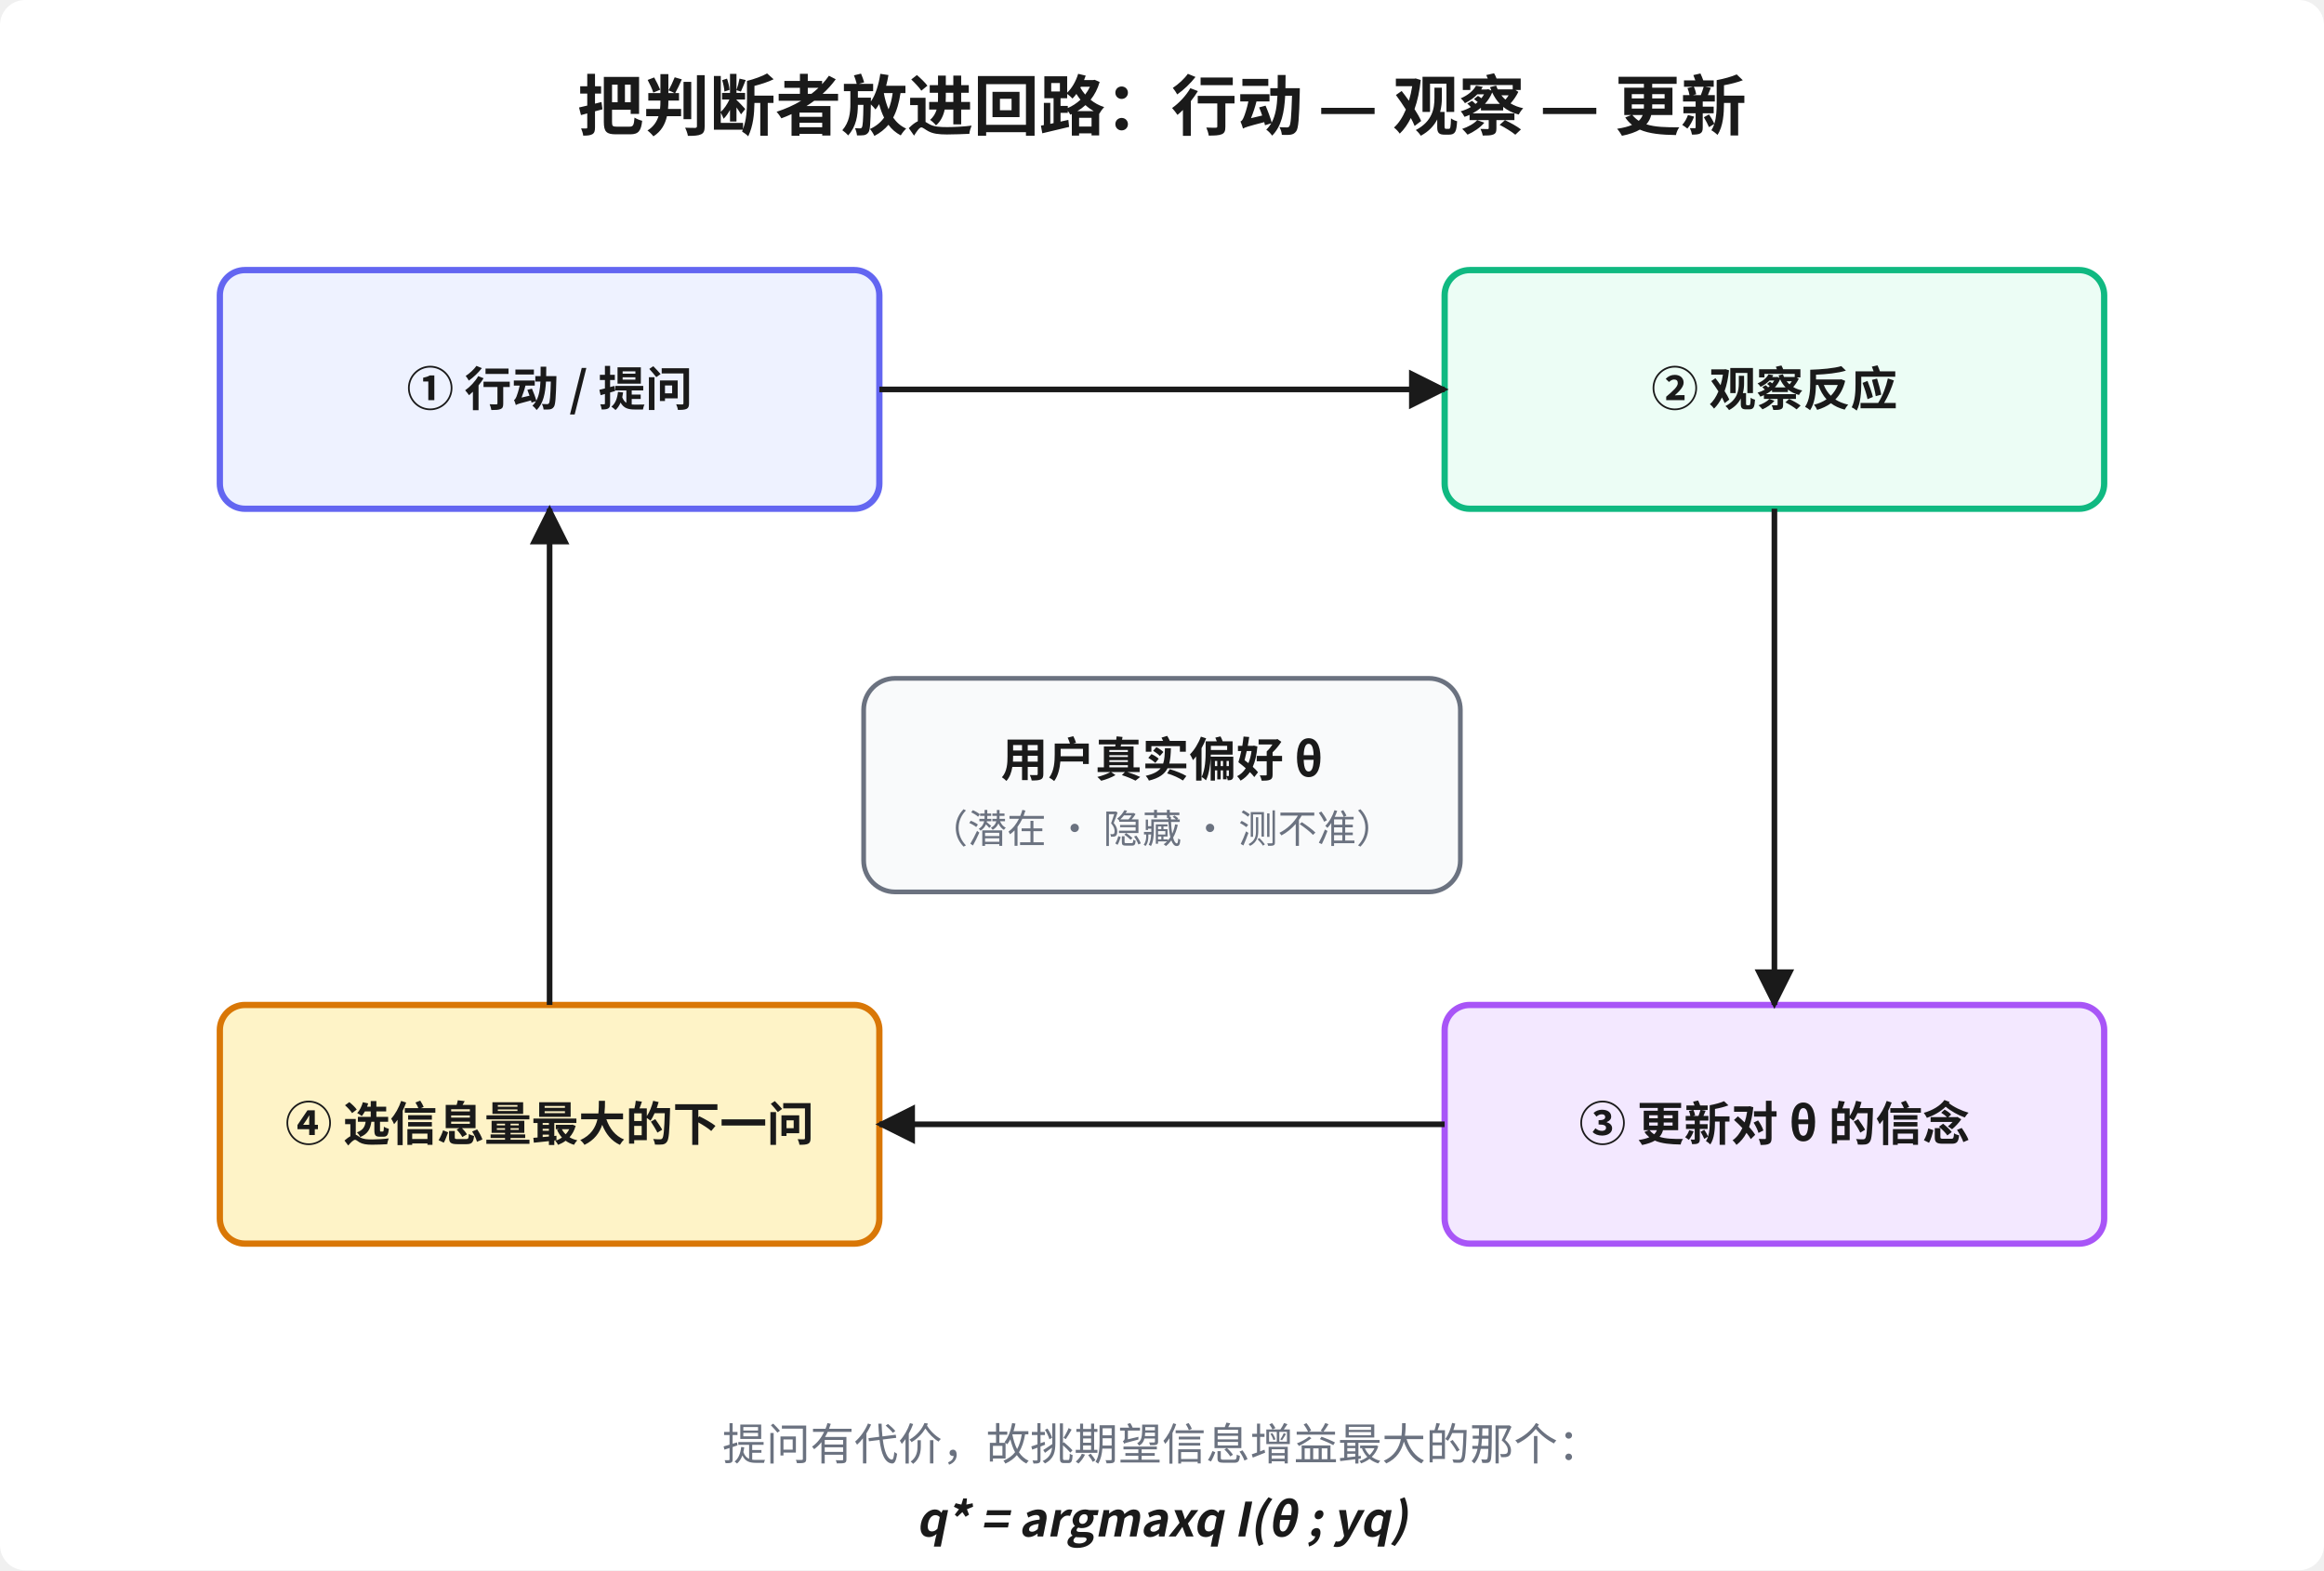
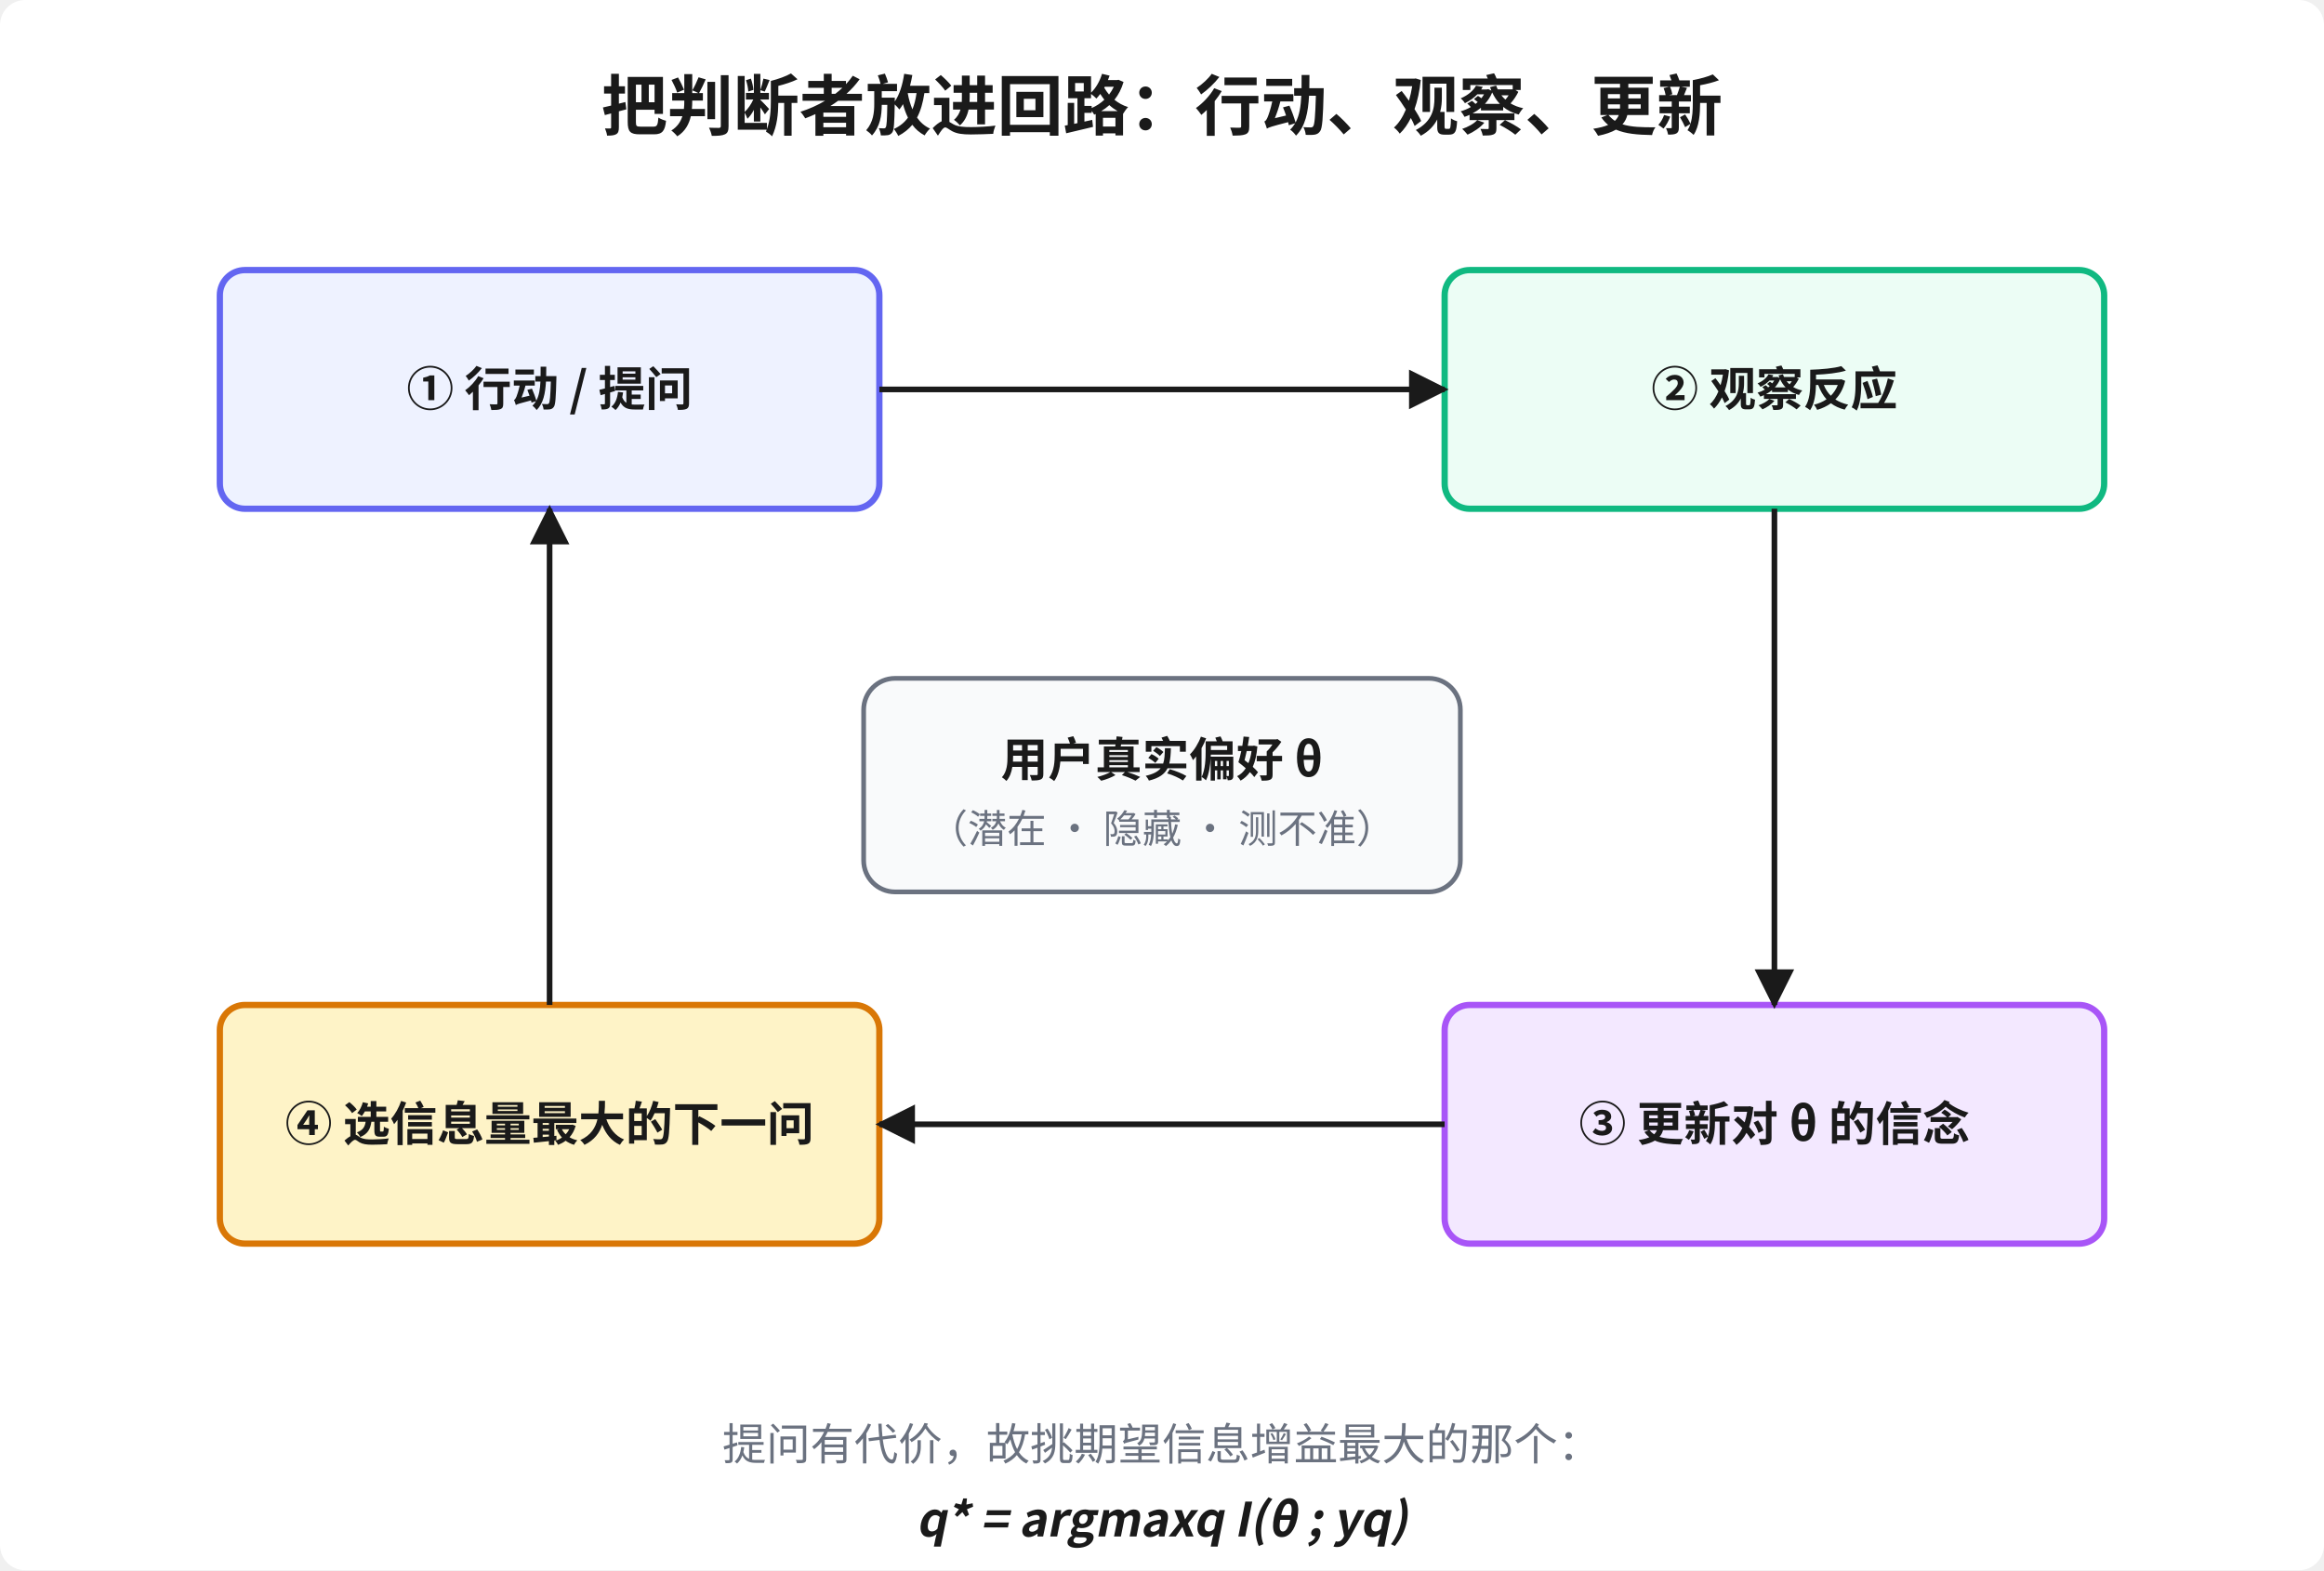
<svg xmlns="http://www.w3.org/2000/svg" width="740" height="500" viewBox="0 0 740 500" font-family="-apple-system, 'PingFang SC', 'Hiragino Sans GB', 'Microsoft YaHei', 'Noto Sans CJK SC', 'Source Han Sans SC', 'Segoe UI', Roboto, Helvetica, Arial, sans-serif">
  <defs>
    <marker id="arrow-1a1a1a" viewBox="0 0 10 10" refX="9" refY="5" markerWidth="7" markerHeight="7" orient="auto-start-reverse">
      <path d="M 0 0 L 10 5 L 0 10 z" fill="#1a1a1a" />
    </marker>
  </defs>
  <rect x="0.0" y="0.0" width="740.0" height="500.0" rx="8" fill="#ffffff" stroke="none" stroke-width="1.5" opacity="1.0" />
-   <text x="370.0" y="34.0" font-family="-apple-system, 'PingFang SC', 'Hiragino Sans GB', 'Microsoft YaHei', 'Noto Sans CJK SC', 'Source Han Sans SC', 'Segoe UI', Roboto, Helvetica, Arial, sans-serif" font-size="21" font-weight="bold" font-style="normal" fill="#1a1a1a" text-anchor="middle" dominant-baseline="middle">把判断者放进回路：行动 — 观察 — 更新</text>
+   <text x="370.0" y="34.0" font-family="-apple-system, 'PingFang SC', 'Hiragino Sans GB', 'Microsoft YaHei', 'Noto Sans CJK SC', 'Source Han Sans SC', 'Segoe UI', Roboto, Helvetica, Arial, sans-serif" font-size="21" font-weight="bold" font-style="normal" fill="#1a1a1a" text-anchor="middle" dominant-baseline="middle">把判断者放进回路：行动、观察、更新</text>
  <rect x="70.0" y="86.0" width="210.0" height="76.0" rx="8" fill="#eef2ff" stroke="#6366f1" stroke-width="2" opacity="1.0" />
  <text x="175.0" y="124.0" font-family="-apple-system, 'PingFang SC', 'Hiragino Sans GB', 'Microsoft YaHei', 'Noto Sans CJK SC', 'Source Han Sans SC', 'Segoe UI', Roboto, Helvetica, Arial, sans-serif" font-size="15" font-weight="bold" font-style="normal" fill="#1a1a1a" text-anchor="middle" dominant-baseline="middle">① 行动 / 提问</text>
  <rect x="460.0" y="86.0" width="210.0" height="76.0" rx="8" fill="#ecfdf5" stroke="#10b981" stroke-width="2" opacity="1.0" />
  <text x="565.0" y="124.0" font-family="-apple-system, 'PingFang SC', 'Hiragino Sans GB', 'Microsoft YaHei', 'Noto Sans CJK SC', 'Source Han Sans SC', 'Segoe UI', Roboto, Helvetica, Arial, sans-serif" font-size="15" font-weight="bold" font-style="normal" fill="#1a1a1a" text-anchor="middle" dominant-baseline="middle">② 观察反应</text>
  <rect x="460.0" y="320.0" width="210.0" height="76.0" rx="8" fill="#f3e8ff" stroke="#a855f7" stroke-width="2" opacity="1.0" />
  <text x="565.0" y="358.0" font-family="-apple-system, 'PingFang SC', 'Hiragino Sans GB', 'Microsoft YaHei', 'Noto Sans CJK SC', 'Source Han Sans SC', 'Segoe UI', Roboto, Helvetica, Arial, sans-serif" font-size="15" font-weight="bold" font-style="normal" fill="#1a1a1a" text-anchor="middle" dominant-baseline="middle">③ 更新对 θ 的信念</text>
  <rect x="70.0" y="320.0" width="210.0" height="76.0" rx="8" fill="#fef3c7" stroke="#d97706" stroke-width="2" opacity="1.0" />
  <text x="175.0" y="358.0" font-family="-apple-system, 'PingFang SC', 'Hiragino Sans GB', 'Microsoft YaHei', 'Noto Sans CJK SC', 'Source Han Sans SC', 'Segoe UI', Roboto, Helvetica, Arial, sans-serif" font-size="15" font-weight="bold" font-style="normal" fill="#1a1a1a" text-anchor="middle" dominant-baseline="middle">④ 选信息量最大的下一问</text>
  <rect x="275.0" y="216.0" width="190.0" height="68.0" rx="10" fill="#f9fafb" stroke="#6b7280" stroke-width="1.5" opacity="1.0" />
  <text x="370.0" y="242.0" font-family="-apple-system, 'PingFang SC', 'Hiragino Sans GB', 'Microsoft YaHei', 'Noto Sans CJK SC', 'Source Han Sans SC', 'Segoe UI', Roboto, Helvetica, Arial, sans-serif" font-size="15" font-weight="bold" font-style="normal" fill="#1a1a1a" text-anchor="middle" dominant-baseline="middle">用户真实偏好 θ</text>
  <text x="370.0" y="264.0" font-family="-apple-system, 'PingFang SC', 'Hiragino Sans GB', 'Microsoft YaHei', 'Noto Sans CJK SC', 'Source Han Sans SC', 'Segoe UI', Roboto, Helvetica, Arial, sans-serif" font-size="12.5" font-weight="normal" font-style="normal" fill="#6b7280" text-anchor="middle" dominant-baseline="middle">（潜在 · 隐藏 · 测不准）</text>
  <line x1="280.0" y1="124.0" x2="460.0" y2="124.0" stroke="#1a1a1a" stroke-width="1.8" marker-end="url(#arrow-1a1a1a)" />
  <line x1="565.0" y1="162.0" x2="565.0" y2="320.0" stroke="#1a1a1a" stroke-width="1.8" marker-end="url(#arrow-1a1a1a)" />
  <line x1="460.0" y1="358.0" x2="280.0" y2="358.0" stroke="#1a1a1a" stroke-width="1.8" marker-end="url(#arrow-1a1a1a)" />
  <line x1="175.0" y1="320.0" x2="175.0" y2="162.0" stroke="#1a1a1a" stroke-width="1.8" marker-end="url(#arrow-1a1a1a)" />
  <text x="370.0" y="460.0" font-family="-apple-system, 'PingFang SC', 'Hiragino Sans GB', 'Microsoft YaHei', 'Noto Sans CJK SC', 'Source Han Sans SC', 'Segoe UI', Roboto, Helvetica, Arial, sans-serif" font-size="14" font-weight="normal" font-style="normal" fill="#6b7280" text-anchor="middle" dominant-baseline="middle">提问有代价，故挑期望信息增益最大的那个：</text>
  <text x="370.0" y="484.0" font-family="-apple-system, 'PingFang SC', 'Hiragino Sans GB', 'Microsoft YaHei', 'Noto Sans CJK SC', 'Source Han Sans SC', 'Segoe UI', Roboto, Helvetica, Arial, sans-serif" font-size="15" font-weight="bold" font-style="italic" fill="#1a1a1a" text-anchor="middle" dominant-baseline="middle">q* = argmaxq  I(θ ; yq)</text>
</svg>
